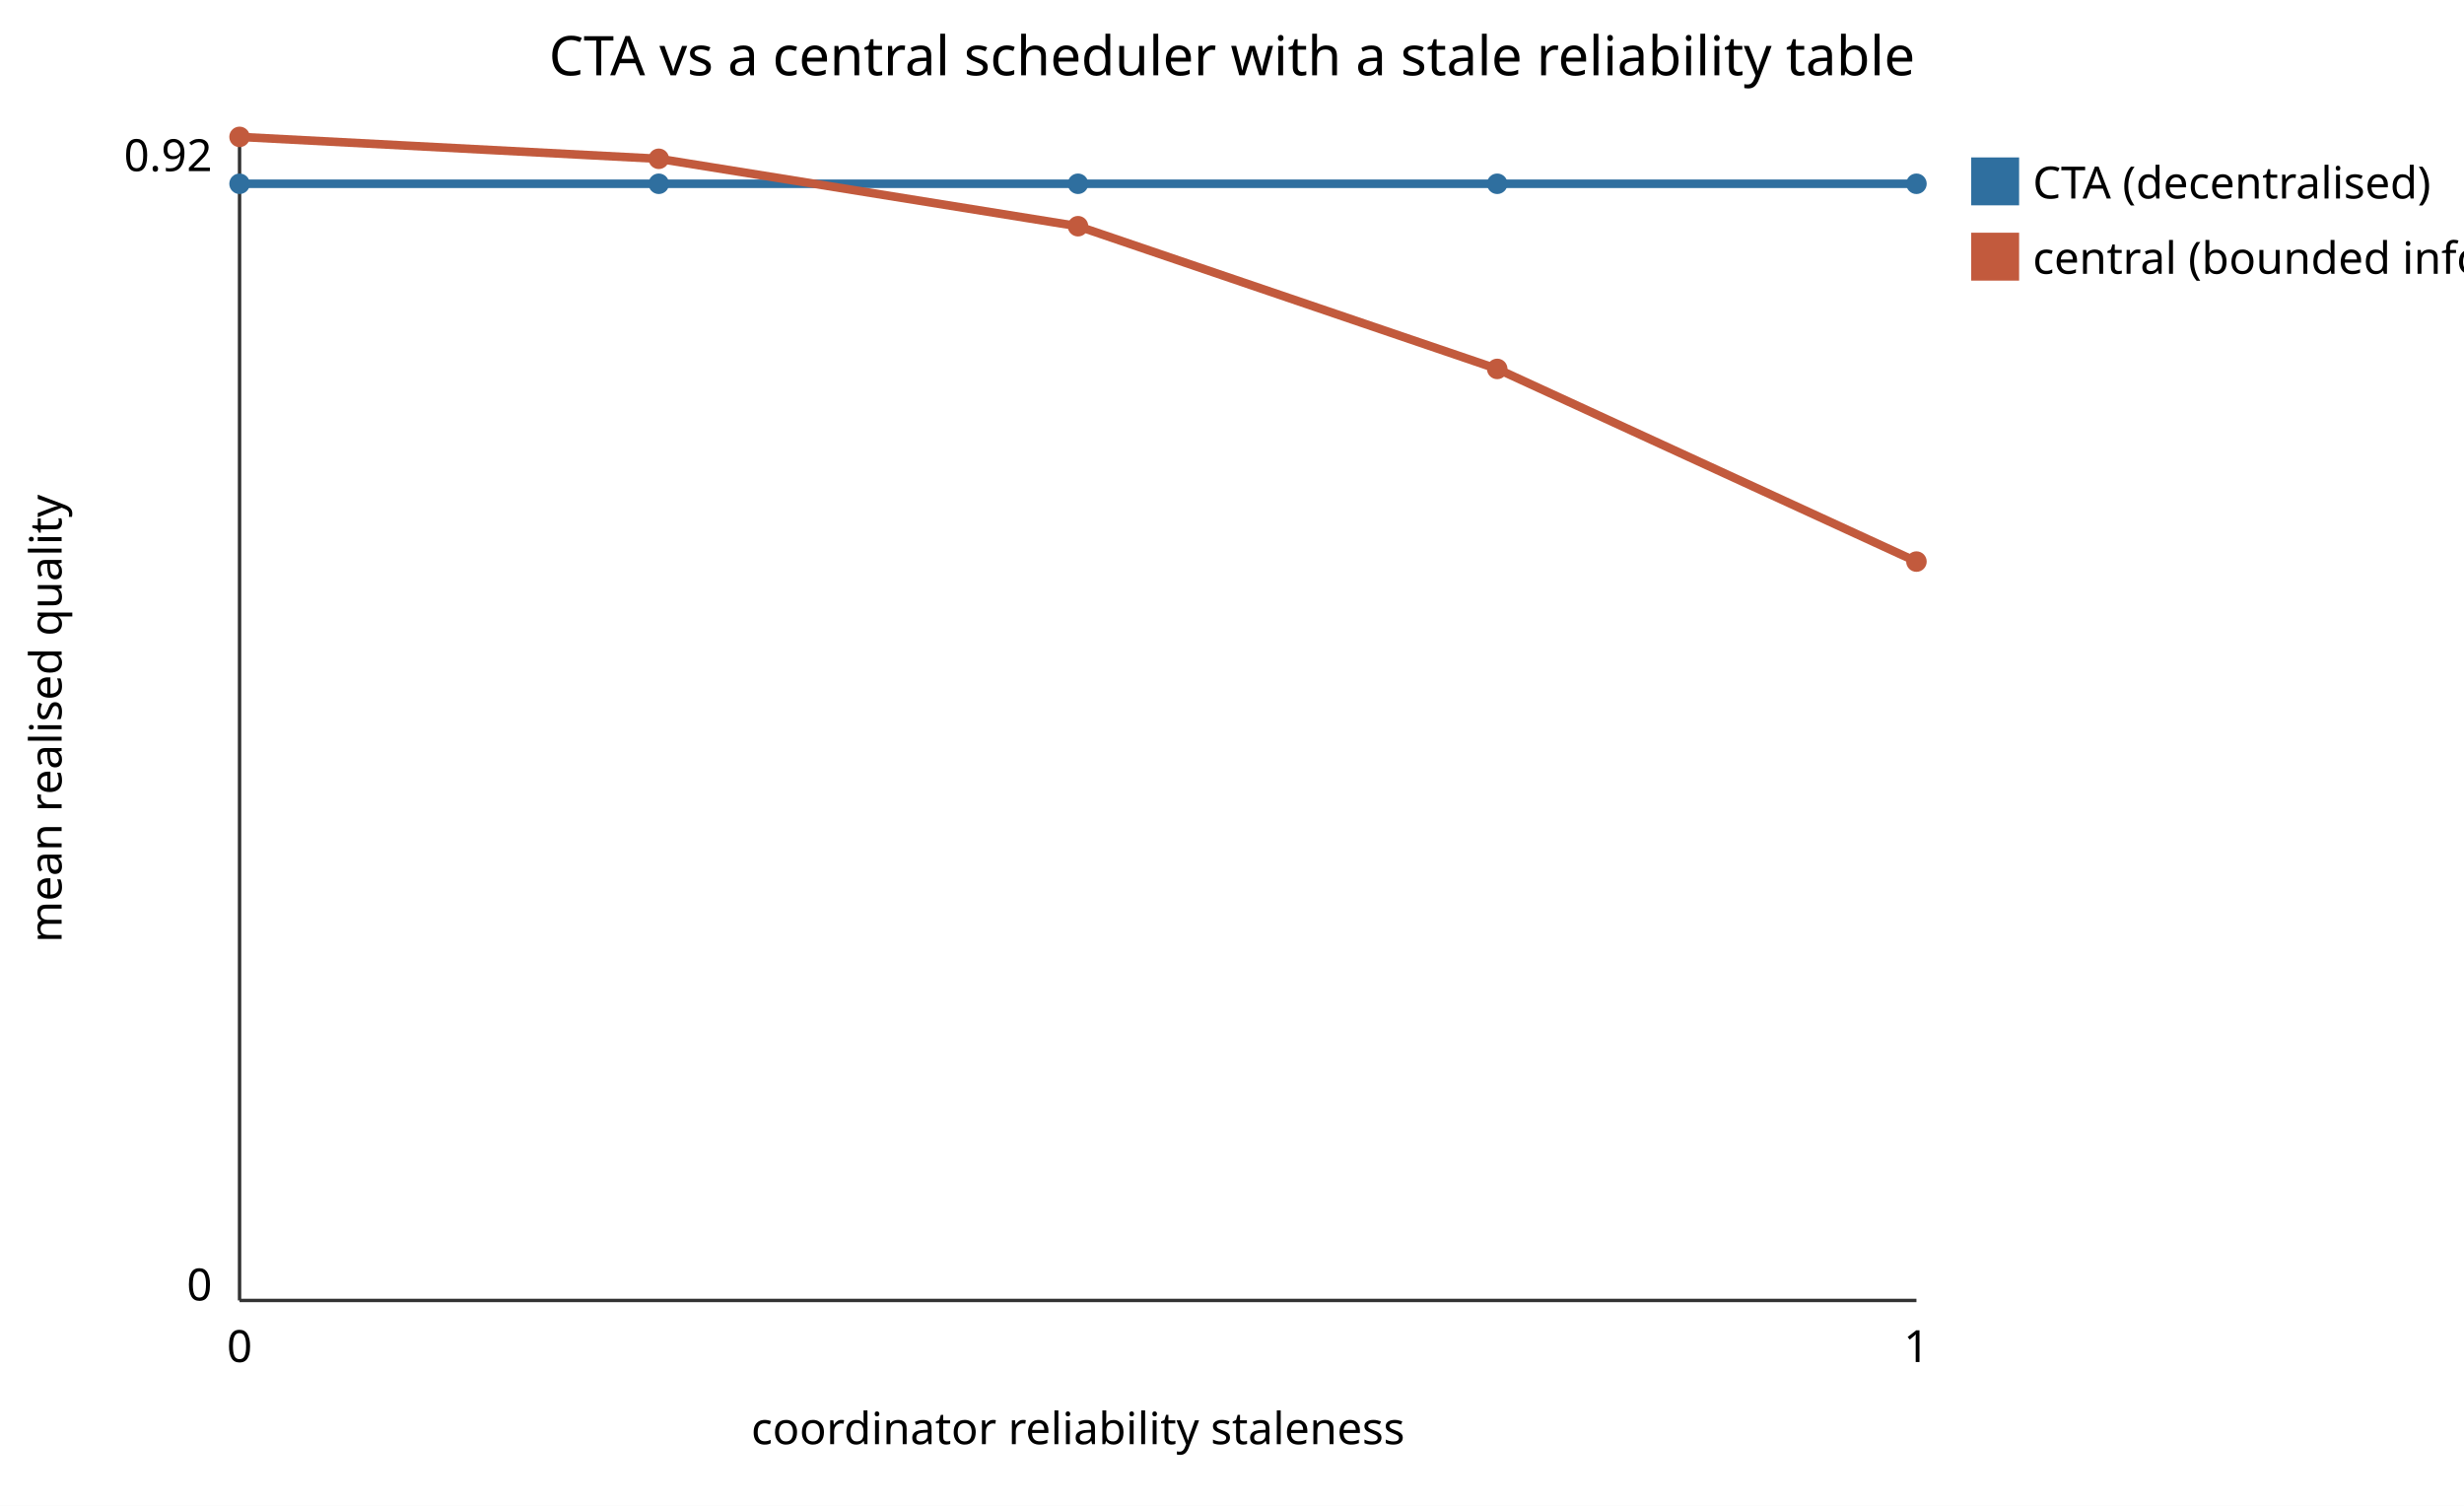
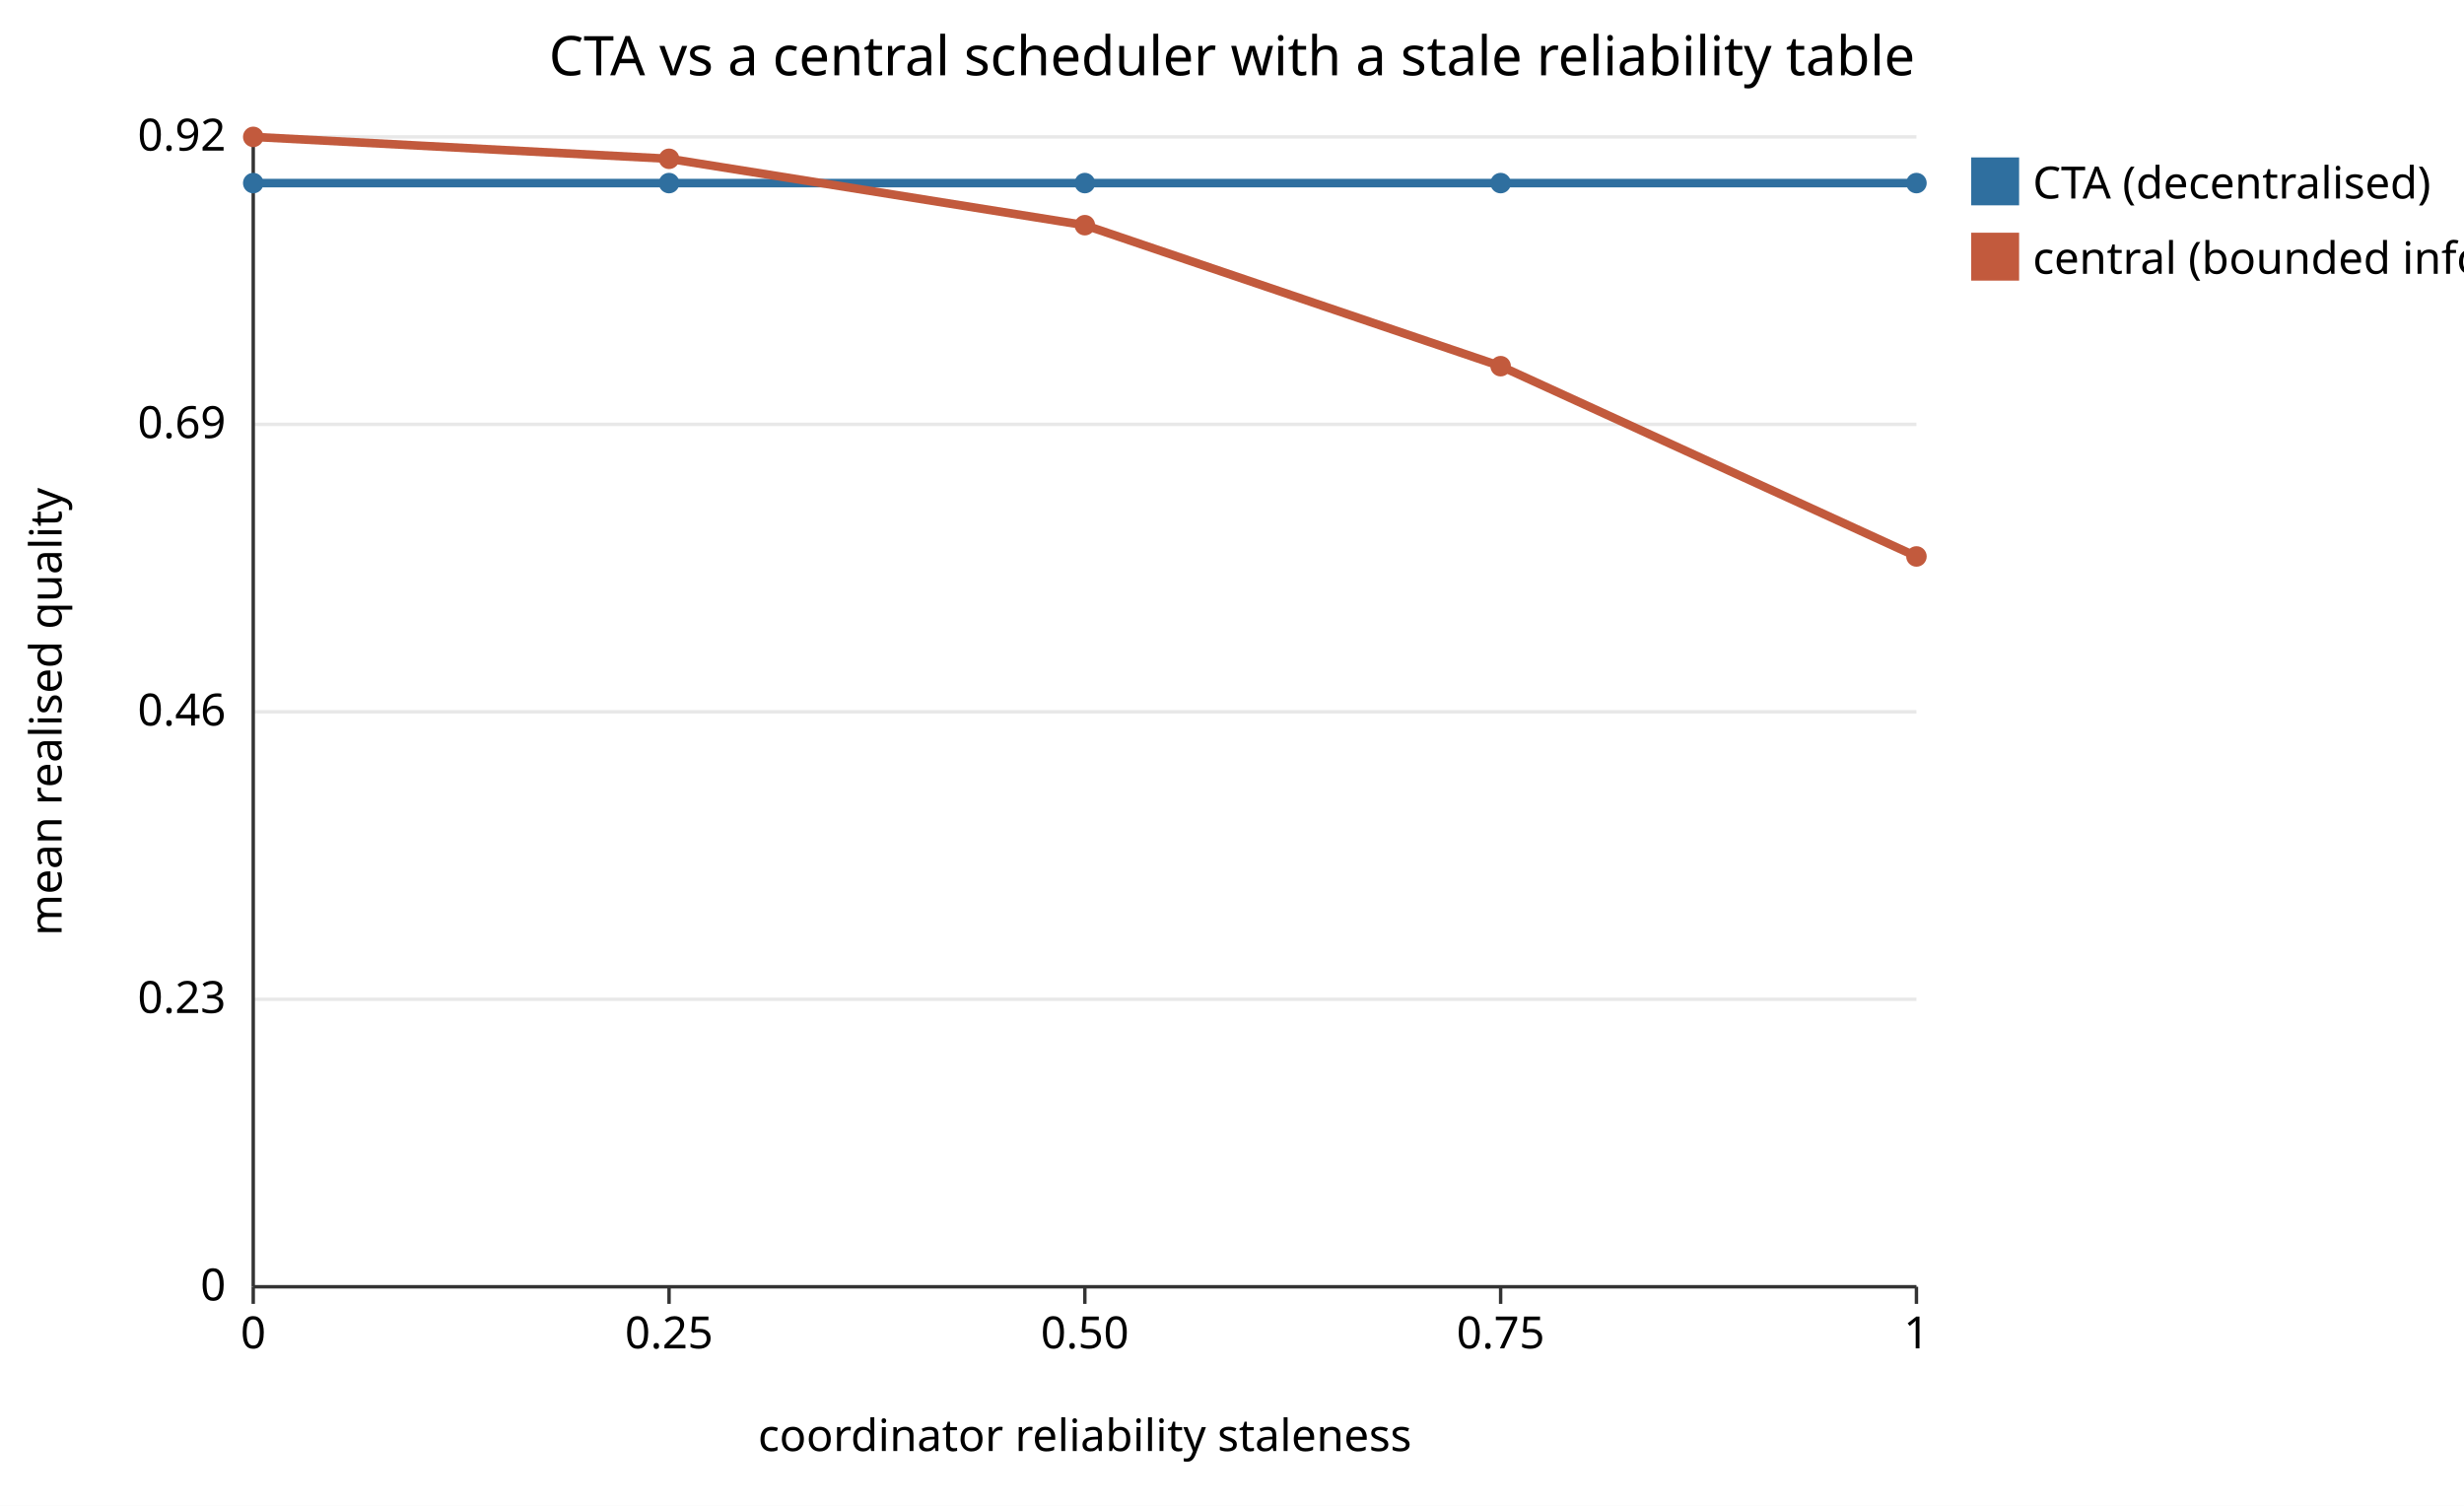
<svg xmlns="http://www.w3.org/2000/svg" width="720" height="440" viewBox="0 0 720 440" font-family="sans-serif" font-size="13">
  <rect width="720" height="440" fill="white" />
  <text x="360" y="22" text-anchor="middle" font-size="16">CTA vs a central scheduler with a stale reliability table</text>
-   <line x1="70" y1="380" x2="560" y2="380" stroke="#333" />
-   <line x1="70" y1="380" x2="70" y2="40" stroke="#333" />
-   <text x="315" y="422" text-anchor="middle">coordinator reliability staleness</text>
-   <text x="18" y="210" text-anchor="middle" transform="rotate(-90 18 210)">mean realised quality</text>
-   <path d="M70.0 53.7 L192.5 53.7 L315.0 53.7 L437.5 53.7 L560.0 53.7" fill="none" stroke="#2f6f9f" stroke-width="2.5" />
-   <circle cx="70.0" cy="53.7" r="3" fill="#2f6f9f" />
-   <circle cx="192.5" cy="53.7" r="3" fill="#2f6f9f" />
-   <circle cx="315.0" cy="53.7" r="3" fill="#2f6f9f" />
-   <circle cx="437.5" cy="53.7" r="3" fill="#2f6f9f" />
-   <circle cx="560.0" cy="53.7" r="3" fill="#2f6f9f" />
+   <line x1="74" y1="376.0" x2="560" y2="376.0" stroke="#e8e8e8" />
+   <text x="66" y="380.0" text-anchor="end">0</text>
+   <line x1="74" y1="292.0" x2="560" y2="292.0" stroke="#e8e8e8" />
+   <text x="66" y="296.0" text-anchor="end">0.23</text>
+   <line x1="74" y1="208.0" x2="560" y2="208.0" stroke="#e8e8e8" />
+   <text x="66" y="212.0" text-anchor="end">0.46</text>
+   <line x1="74" y1="124.0" x2="560" y2="124.0" stroke="#e8e8e8" />
+   <text x="66" y="128.0" text-anchor="end">0.69</text>
+   <line x1="74" y1="40.0" x2="560" y2="40.0" stroke="#e8e8e8" />
+   <text x="66" y="44.0" text-anchor="end">0.92</text>
+   <line x1="74.0" y1="376" x2="74.0" y2="381" stroke="#333" />
+   <text x="74.0" y="394" text-anchor="middle">0</text>
+   <line x1="195.5" y1="376" x2="195.5" y2="381" stroke="#333" />
+   <text x="195.5" y="394" text-anchor="middle">0.25</text>
+   <line x1="317.0" y1="376" x2="317.0" y2="381" stroke="#333" />
+   <text x="317.0" y="394" text-anchor="middle">0.50</text>
+   <line x1="438.5" y1="376" x2="438.5" y2="381" stroke="#333" />
+   <text x="438.5" y="394" text-anchor="middle">0.75</text>
+   <line x1="560.0" y1="376" x2="560.0" y2="381" stroke="#333" />
+   <text x="560.0" y="394" text-anchor="middle">1</text>
+   <line x1="74" y1="376" x2="560" y2="376" stroke="#333" />
+   <line x1="74" y1="376" x2="74" y2="40" stroke="#333" />
+   <text x="317" y="424" text-anchor="middle">coordinator reliability staleness</text>
+   <text x="18" y="208" text-anchor="middle" transform="rotate(-90 18 208)">mean realised quality</text>
+   <path d="M74.0 53.5 L195.5 53.5 L317.0 53.5 L438.5 53.5 L560.0 53.5" fill="none" stroke="#2f6f9f" stroke-width="2.5" />
+   <circle cx="74.0" cy="53.5" r="3" fill="#2f6f9f" />
+   <circle cx="195.5" cy="53.5" r="3" fill="#2f6f9f" />
+   <circle cx="317.0" cy="53.5" r="3" fill="#2f6f9f" />
+   <circle cx="438.5" cy="53.5" r="3" fill="#2f6f9f" />
+   <circle cx="560.0" cy="53.5" r="3" fill="#2f6f9f" />
  <rect x="576" y="46" width="14" height="14" fill="#2f6f9f" />
  <text x="594" y="58">CTA (decentralised)</text>
-   <path d="M70.0 40.0 L192.5 46.4 L315.0 66.1 L437.5 107.8 L560.0 164.1" fill="none" stroke="#c25a3d" stroke-width="2.5" />
-   <circle cx="70.0" cy="40.0" r="3" fill="#c25a3d" />
-   <circle cx="192.5" cy="46.4" r="3" fill="#c25a3d" />
-   <circle cx="315.0" cy="66.1" r="3" fill="#c25a3d" />
-   <circle cx="437.5" cy="107.8" r="3" fill="#c25a3d" />
-   <circle cx="560.0" cy="164.1" r="3" fill="#c25a3d" />
+   <path d="M74.0 40.0 L195.5 46.4 L317.0 65.8 L438.5 107.0 L560.0 162.6" fill="none" stroke="#c25a3d" stroke-width="2.5" />
+   <circle cx="74.0" cy="40.0" r="3" fill="#c25a3d" />
+   <circle cx="195.5" cy="46.4" r="3" fill="#c25a3d" />
+   <circle cx="317.0" cy="65.8" r="3" fill="#c25a3d" />
+   <circle cx="438.5" cy="107.0" r="3" fill="#c25a3d" />
+   <circle cx="560.0" cy="162.6" r="3" fill="#c25a3d" />
  <rect x="576" y="68" width="14" height="14" fill="#c25a3d" />
  <text x="594" y="80">central (bounded info)</text>
-   <text x="70" y="398" text-anchor="middle">0</text>
-   <text x="560" y="398" text-anchor="middle">1</text>
-   <text x="62" y="380" text-anchor="end">0</text>
-   <text x="62" y="50" text-anchor="end">0.92</text>
</svg>
